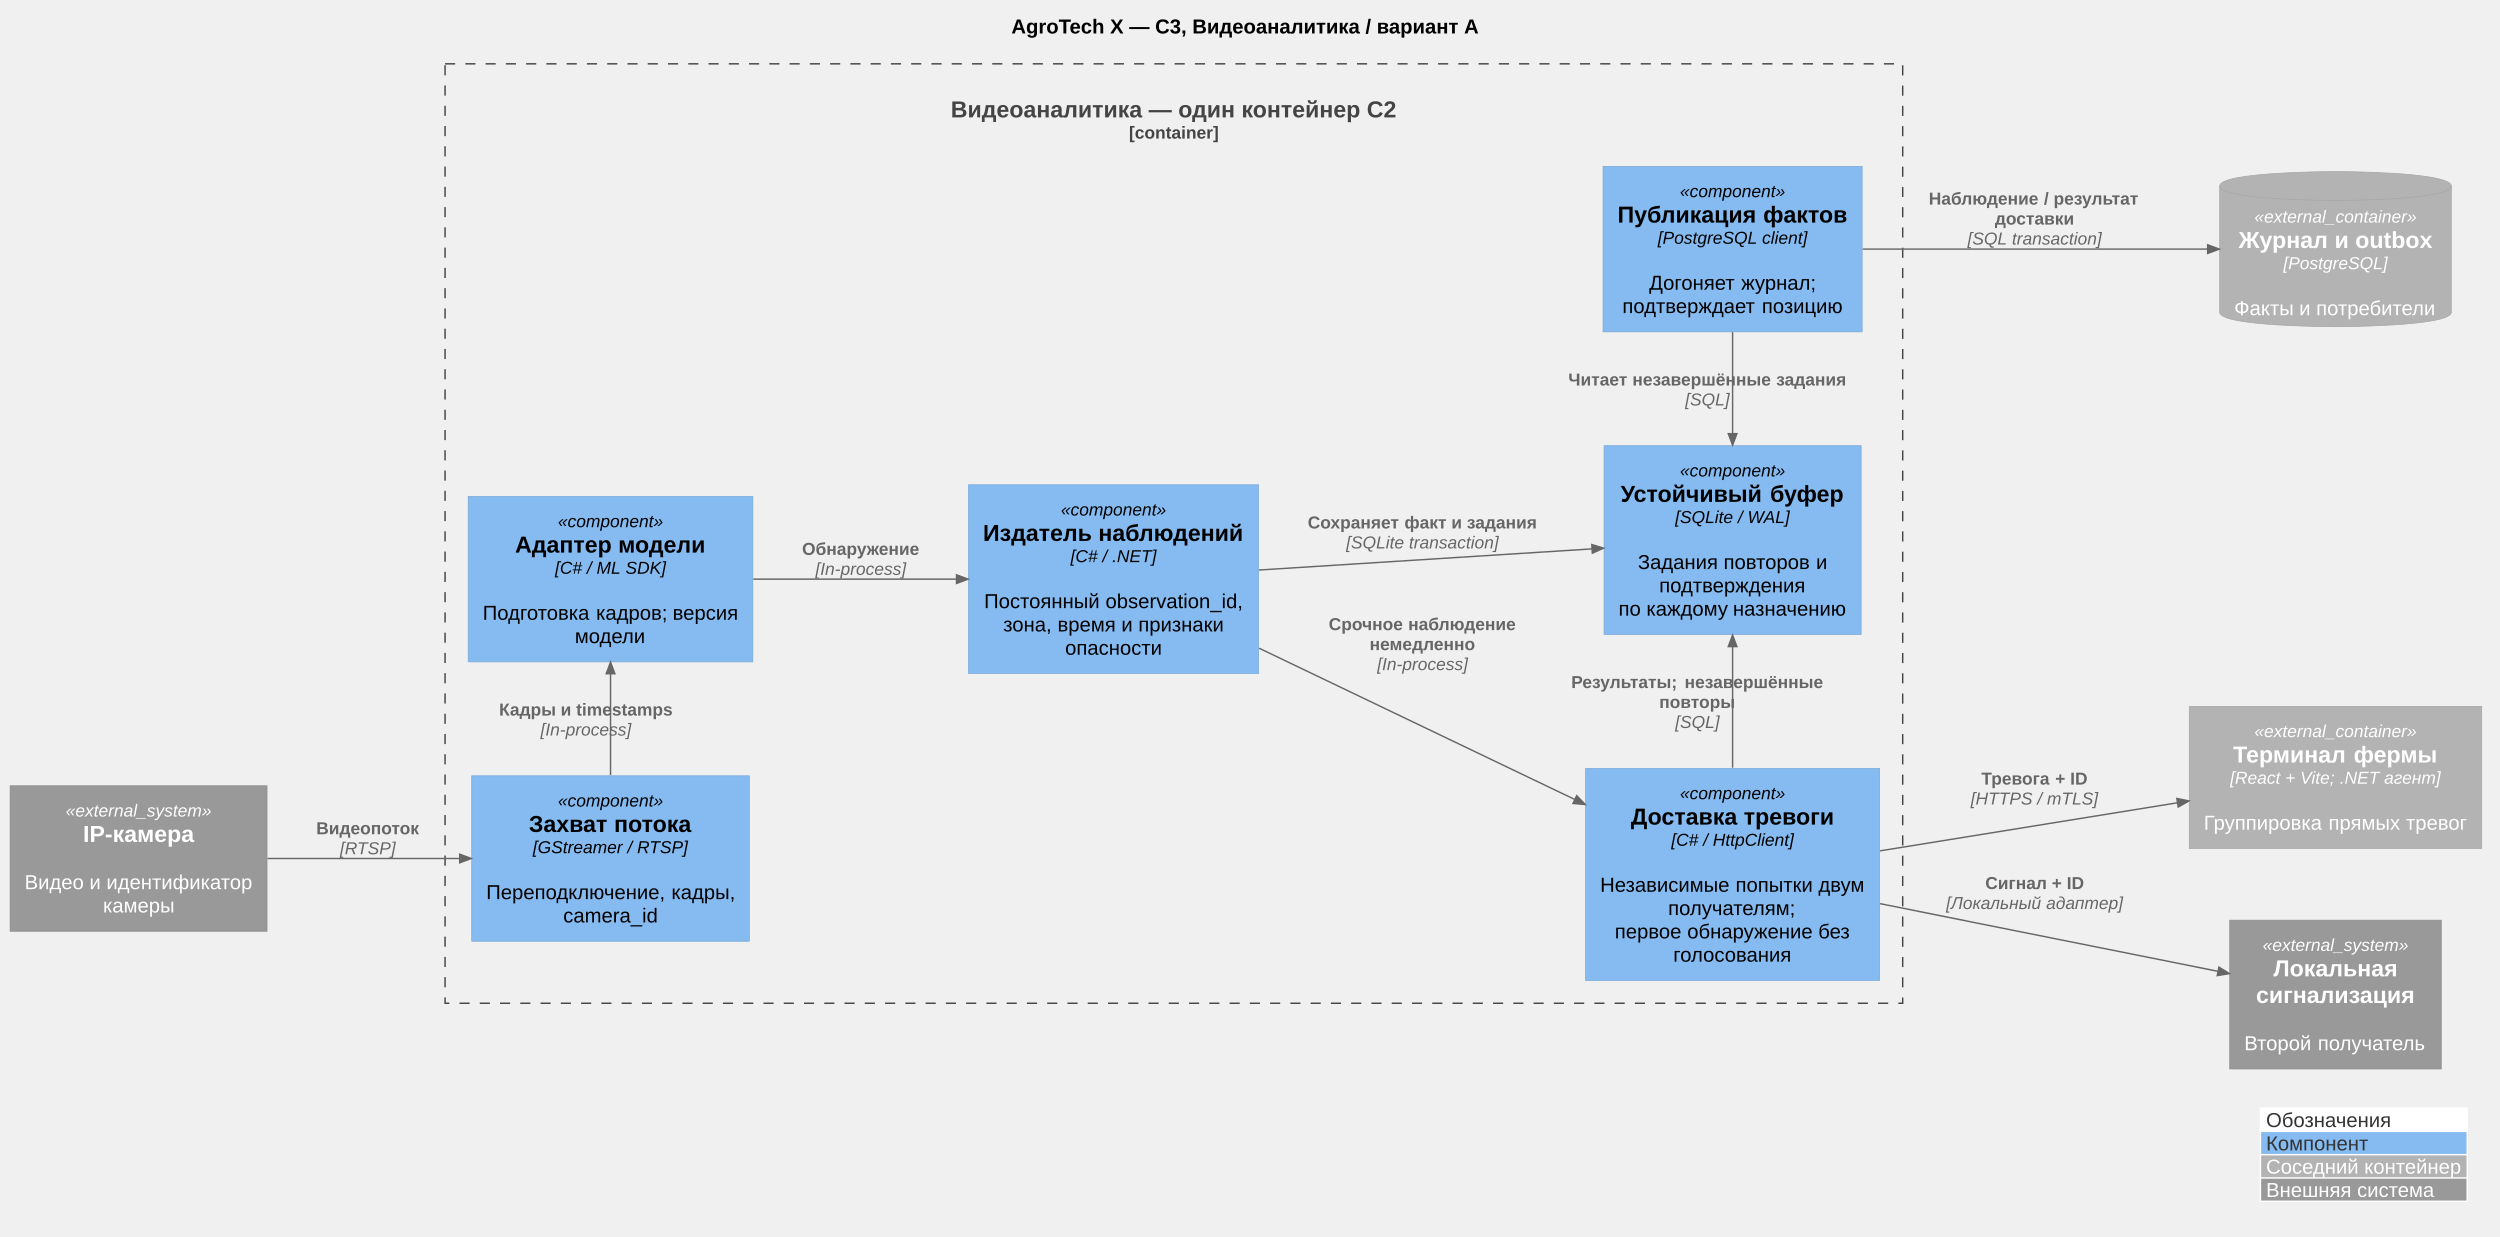
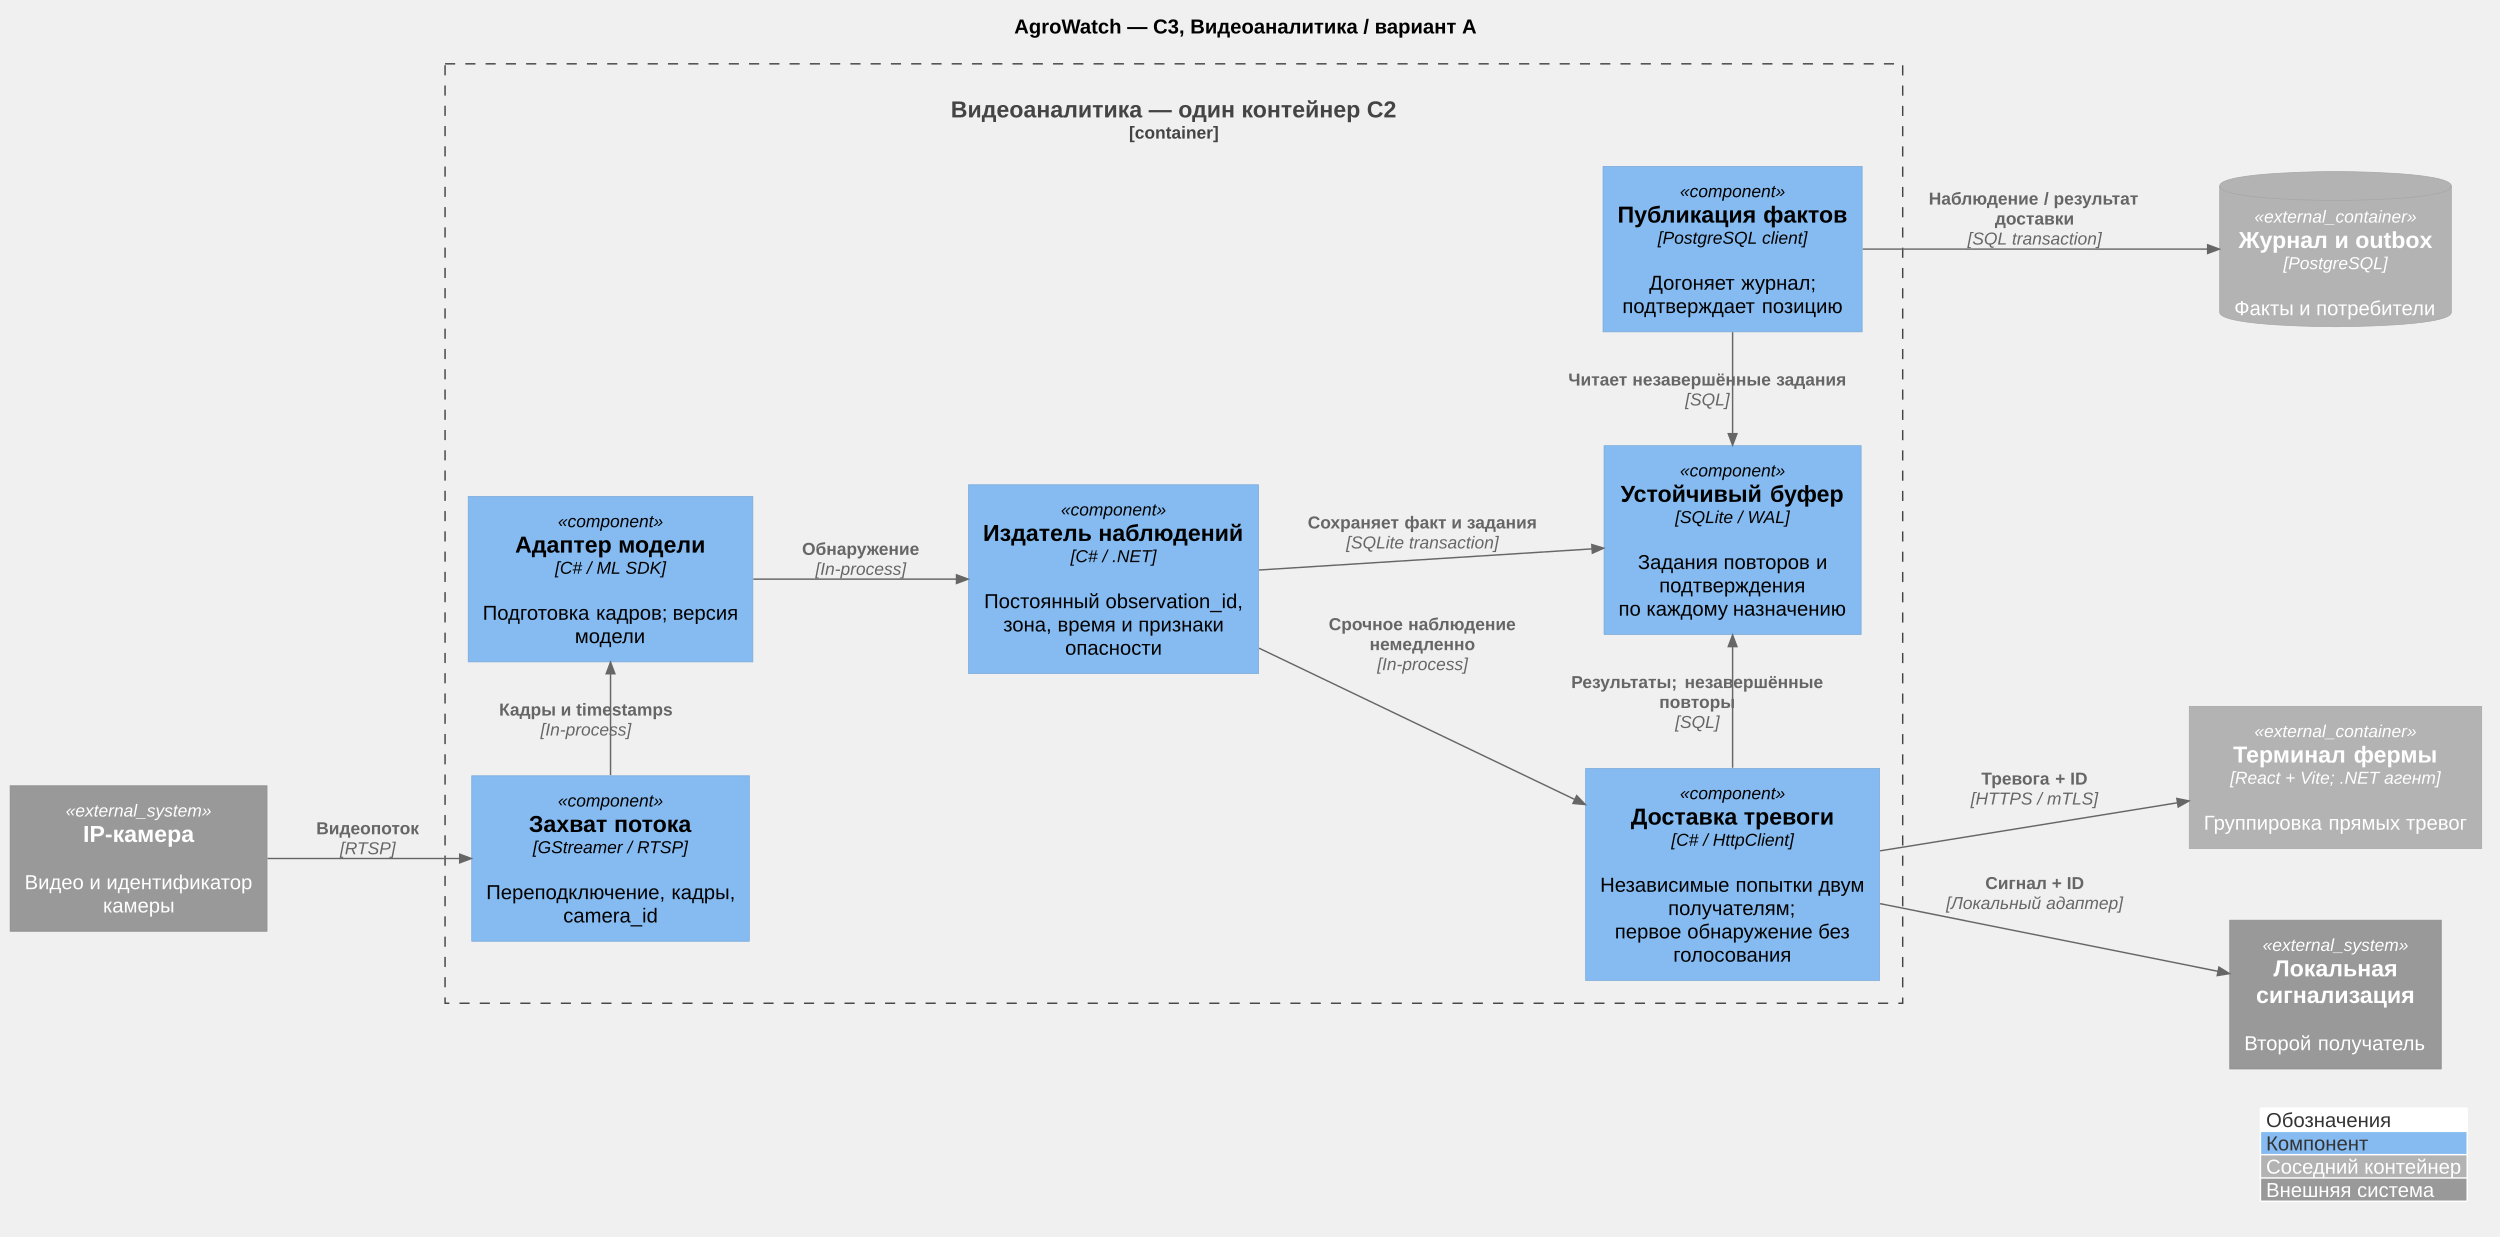
<svg xmlns="http://www.w3.org/2000/svg" version="1.1" data-diagram-type="DESCRIPTION" style="width:1979px;height:979px;background:#FFFFFF;" width="1980px" height="979.687px" viewBox="0 0 1979 979" zoomAndPan="magnify" preserveAspectRatio="none" contentStyleType="text/css">
  <defs />
  <g font-family="sans-serif" lengthAdjust="spacing">
    <g class="title" data-source-line="9">
-       <text x="800.603" y="26.505" fill="#000" font-size="16.042" textLength="371.324" font-weight="700" font-family="Arial">AgroTech X — C3, Видеоаналитика / вариант А</text>
+       <text x="802.839" y="26.505" fill="#000" font-size="16.042" textLength="366.851" font-weight="700" font-family="Arial">AgroWatch — C3, Видеоаналитика / вариант А</text>
    </g>
    <g class="cluster" data-qualified-name="video" id="ent0005" data-source-line="1690">
      <rect x="352.309" y="50.53" width="1153.866" height="743.646" fill="none" style="stroke:#444;stroke-width:1.146;stroke-dasharray:8.021,8.021;" />
      <text x="752.627" y="92.934" fill="#444" font-size="18.333" textLength="353.23" font-weight="700" font-family="Arial">Видеоаналитика — один контейнер C2</text>
      <text x="893.719" y="109.717" fill="#444" font-size="13.75" textLength="71.046" font-weight="700" font-family="Arial">[container]</text>
    </g>
    <g class="entity" data-qualified-name="video.capture" id="ent0006" data-source-line="83">
      <rect x="373.427" y="614.119" width="219.733" height="130.96" fill="#85BBF0" style="stroke:#78A8D8;stroke-width:0.573;" />
      <text x="441.63" y="638.475" fill="#000" font-size="13.75" textLength="83.326" font-style="italic" font-family="Arial">«component»</text>
      <text x="418.675" y="658.585" fill="#000" font-size="18.333" textLength="62.323" font-weight="700" font-family="Arial">Захват</text>
      <text x="480.997" y="658.585" fill="#000" font-size="18.333" font-weight="700" font-family="Arial"> </text>
      <text x="486.091" y="658.585" fill="#000" font-size="18.333" textLength="61.821" font-weight="700" font-family="Arial">потока</text>
      <text x="421.788" y="675.368" fill="#000" font-size="13.75" textLength="71.06" font-style="italic" font-family="Arial">[GStreamer</text>
      <text x="492.847" y="675.368" fill="#000" font-size="13.75" font-style="italic" font-family="Arial"> </text>
      <text x="496.667" y="675.368" fill="#000" font-size="13.75" font-style="italic" font-family="Arial">/</text>
      <text x="500.488" y="675.368" fill="#000" font-size="13.75" font-style="italic" font-family="Arial"> </text>
      <text x="504.308" y="675.368" fill="#000" font-size="13.75" textLength="40.491" font-style="italic" font-family="Arial">RTSP]</text>
      <text x="481.065" y="693.328" fill="#000" font-size="16.042" font-family="Arial"> </text>
      <text x="384.885" y="711.775" fill="#000" font-size="16.042" textLength="142.15" font-family="Arial">Переподключение,</text>
      <text x="527.036" y="711.775" fill="#000" font-size="16.042" font-family="Arial"> </text>
      <text x="531.493" y="711.775" fill="#000" font-size="16.042" textLength="50.209" font-family="Arial">кадры,</text>
      <text x="445.845" y="730.221" fill="#000" font-size="16.042" textLength="74.898" font-family="Arial">camera_id</text>
    </g>
    <g class="entity" data-qualified-name="video.infer" id="ent0007" data-source-line="83">
      <rect x="370.643" y="392.973" width="225.302" height="130.96" fill="#85BBF0" style="stroke:#78A8D8;stroke-width:0.573;" />
      <text x="441.631" y="417.329" fill="#000" font-size="13.75" textLength="83.326" font-style="italic" font-family="Arial">«component»</text>
      <text x="407.731" y="437.439" fill="#000" font-size="18.333" textLength="76.52" font-weight="700" font-family="Arial">Адаптер</text>
      <text x="484.251" y="437.439" fill="#000" font-size="18.333" font-weight="700" font-family="Arial"> </text>
      <text x="489.345" y="437.439" fill="#000" font-size="18.333" textLength="69.511" font-weight="700" font-family="Arial">модели</text>
      <text x="439.358" y="454.222" fill="#000" font-size="13.75" textLength="21.397" font-style="italic" font-family="Arial">[C#</text>
      <text x="460.755" y="454.222" fill="#000" font-size="13.75" font-style="italic" font-family="Arial"> </text>
      <text x="464.575" y="454.222" fill="#000" font-size="13.75" font-style="italic" font-family="Arial">/</text>
      <text x="468.395" y="454.222" fill="#000" font-size="13.75" font-style="italic" font-family="Arial"> </text>
      <text x="472.216" y="454.222" fill="#000" font-size="13.75" textLength="19.101" font-style="italic" font-family="Arial">ML</text>
      <text x="491.317" y="454.222" fill="#000" font-size="13.75" font-style="italic" font-family="Arial"> </text>
      <text x="495.137" y="454.222" fill="#000" font-size="13.75" textLength="32.092" font-style="italic" font-family="Arial">SDK]</text>
      <text x="481.065" y="472.183" fill="#000" font-size="16.042" font-family="Arial"> </text>
      <text x="382.101" y="490.629" fill="#000" font-size="16.042" textLength="85.315" font-family="Arial">Подготовка</text>
      <text x="467.416" y="490.629" fill="#000" font-size="16.042" font-family="Arial"> </text>
      <text x="471.873" y="490.629" fill="#000" font-size="16.042" textLength="56.122" font-family="Arial">кадров;</text>
      <text x="527.996" y="490.629" fill="#000" font-size="16.042" font-family="Arial"> </text>
      <text x="532.453" y="490.629" fill="#000" font-size="16.042" textLength="52.034" font-family="Arial">версия</text>
      <text x="455.017" y="509.075" fill="#000" font-size="16.042" textLength="56.553" font-family="Arial">модели</text>
    </g>
    <g class="entity" data-qualified-name="video.build" id="ent0008" data-source-line="83">
      <rect x="766.677" y="383.749" width="229.569" height="149.406" fill="#85BBF0" style="stroke:#78A8D8;stroke-width:0.573;" />
      <text x="839.799" y="408.105" fill="#000" font-size="13.75" textLength="83.326" font-style="italic" font-family="Arial">«component»</text>
      <text x="778.135" y="428.215" fill="#000" font-size="18.333" textLength="86.215" font-weight="700" font-family="Arial">Издатель</text>
      <text x="864.35" y="428.215" fill="#000" font-size="18.333" font-weight="700" font-family="Arial"> </text>
      <text x="869.444" y="428.215" fill="#000" font-size="18.333" textLength="115.344" font-weight="700" font-family="Arial">наблюдений</text>
      <text x="847.463" y="444.998" fill="#000" font-size="13.75" textLength="21.397" font-style="italic" font-family="Arial">[C#</text>
      <text x="868.86" y="444.998" fill="#000" font-size="13.75" font-style="italic" font-family="Arial"> </text>
      <text x="872.68" y="444.998" fill="#000" font-size="13.75" font-style="italic" font-family="Arial">/</text>
      <text x="876.5" y="444.998" fill="#000" font-size="13.75" font-style="italic" font-family="Arial"> </text>
      <text x="880.32" y="444.998" fill="#000" font-size="13.75" textLength="35.14" font-style="italic" font-family="Arial">.NET]</text>
      <text x="879.233" y="462.959" fill="#000" font-size="16.042" font-family="Arial"> </text>
      <text x="779.016" y="481.405" fill="#000" font-size="16.042" textLength="91.636" font-family="Arial">Постоянный</text>
      <text x="870.653" y="481.405" fill="#000" font-size="16.042" font-family="Arial"> </text>
      <text x="875.109" y="481.405" fill="#000" font-size="16.042" textLength="108.798" font-family="Arial">observation_id,</text>
      <text x="794.157" y="499.851" fill="#000" font-size="16.042" textLength="38.514" font-family="Arial">зона,</text>
      <text x="832.671" y="499.851" fill="#000" font-size="16.042" font-family="Arial"> </text>
      <text x="837.128" y="499.851" fill="#000" font-size="16.042" textLength="46.081" font-family="Arial">время</text>
      <text x="883.209" y="499.851" fill="#000" font-size="16.042" font-family="Arial"> </text>
      <text x="887.665" y="499.851" fill="#000" font-size="16.042" font-family="Arial">и</text>
      <text x="896.626" y="499.851" fill="#000" font-size="16.042" font-family="Arial"> </text>
      <text x="901.083" y="499.851" fill="#000" font-size="16.042" textLength="67.684" font-family="Arial">признаки</text>
      <text x="843.132" y="518.298" fill="#000" font-size="16.042" textLength="76.66" font-family="Arial">опасности</text>
    </g>
    <g class="entity" data-qualified-name="video.delivery" id="ent0009" data-source-line="83">
      <rect x="1255.203" y="608.276" width="232.641" height="167.852" fill="#85BBF0" style="stroke:#78A8D8;stroke-width:0.573;" />
      <text x="1329.861" y="632.631" fill="#000" font-size="13.75" textLength="83.326" font-style="italic" font-family="Arial">«component»</text>
      <text x="1290.966" y="652.741" fill="#000" font-size="18.333" textLength="84.272" font-weight="700" font-family="Arial">Доставка</text>
      <text x="1375.239" y="652.741" fill="#000" font-size="18.333" font-weight="700" font-family="Arial"> </text>
      <text x="1380.332" y="652.741" fill="#000" font-size="18.333" textLength="71.749" font-weight="700" font-family="Arial">тревоги</text>
      <text x="1322.999" y="669.524" fill="#000" font-size="13.75" textLength="21.397" font-style="italic" font-family="Arial">[C#</text>
      <text x="1344.396" y="669.524" fill="#000" font-size="13.75" font-style="italic" font-family="Arial"> </text>
      <text x="1348.216" y="669.524" fill="#000" font-size="13.75" font-style="italic" font-family="Arial">/</text>
      <text x="1352.037" y="669.524" fill="#000" font-size="13.75" font-style="italic" font-family="Arial"> </text>
      <text x="1355.857" y="669.524" fill="#000" font-size="13.75" textLength="64.191" font-style="italic" font-family="Arial">HttpClient]</text>
      <text x="1369.295" y="687.485" fill="#000" font-size="16.042" font-family="Arial"> </text>
      <text x="1266.661" y="705.931" fill="#000" font-size="16.042" textLength="102.728" font-family="Arial">Независимые</text>
      <text x="1369.389" y="705.931" fill="#000" font-size="16.042" font-family="Arial"> </text>
      <text x="1373.846" y="705.931" fill="#000" font-size="16.042" textLength="61.151" font-family="Arial">попытки</text>
      <text x="1434.997" y="705.931" fill="#000" font-size="16.042" font-family="Arial"> </text>
      <text x="1439.454" y="705.931" fill="#000" font-size="16.042" textLength="36.932" font-family="Arial">двум</text>
      <text x="1320.489" y="724.377" fill="#000" font-size="16.042" textLength="102.07" font-family="Arial">получателям;</text>
      <text x="1278.274" y="742.824" fill="#000" font-size="16.042" textLength="52.895" font-family="Arial">первое</text>
      <text x="1331.169" y="742.824" fill="#000" font-size="16.042" font-family="Arial"> </text>
      <text x="1335.626" y="742.824" fill="#000" font-size="16.042" textLength="99.226" font-family="Arial">обнаружение</text>
      <text x="1434.852" y="742.824" fill="#000" font-size="16.042" font-family="Arial"> </text>
      <text x="1439.309" y="742.824" fill="#000" font-size="16.042" textLength="25.465" font-family="Arial">без</text>
      <text x="1324.55" y="761.27" fill="#000" font-size="16.042" textLength="93.947" font-family="Arial">голосования</text>
    </g>
    <g class="entity" data-qualified-name="video.spool" id="ent0010" data-source-line="83">
      <rect x="1269.778" y="352.812" width="203.487" height="149.406" fill="#85BBF0" style="stroke:#78A8D8;stroke-width:0.573;" />
      <text x="1329.859" y="377.168" fill="#000" font-size="13.75" textLength="83.326" font-style="italic" font-family="Arial">«component»</text>
      <text x="1282.917" y="397.278" fill="#000" font-size="18.333" textLength="113.16" font-weight="700" font-family="Arial">Устойчивый</text>
      <text x="1396.077" y="397.278" fill="#000" font-size="18.333" font-weight="700" font-family="Arial"> </text>
      <text x="1401.17" y="397.278" fill="#000" font-size="18.333" textLength="58.957" font-weight="700" font-family="Arial">буфер</text>
      <text x="1326.055" y="414.06" fill="#000" font-size="13.75" textLength="45.856" font-style="italic" font-family="Arial">[SQLite</text>
      <text x="1371.911" y="414.06" fill="#000" font-size="13.75" font-style="italic" font-family="Arial"> </text>
      <text x="1375.731" y="414.06" fill="#000" font-size="13.75" font-style="italic" font-family="Arial">/</text>
      <text x="1379.552" y="414.06" fill="#000" font-size="13.75" font-style="italic" font-family="Arial"> </text>
      <text x="1383.372" y="414.06" fill="#000" font-size="13.75" textLength="33.616" font-style="italic" font-family="Arial">WAL]</text>
      <text x="1369.293" y="432.021" fill="#000" font-size="16.042" font-family="Arial"> </text>
      <text x="1296.503" y="450.467" fill="#000" font-size="16.042" textLength="63.399" font-family="Arial">Задания</text>
      <text x="1359.902" y="450.467" fill="#000" font-size="16.042" font-family="Arial"> </text>
      <text x="1364.359" y="450.467" fill="#000" font-size="16.042" textLength="68.765" font-family="Arial">повторов</text>
      <text x="1433.123" y="450.467" fill="#000" font-size="16.042" font-family="Arial"> </text>
      <text x="1437.58" y="450.467" fill="#000" font-size="16.042" font-family="Arial">и</text>
      <text x="1313.422" y="468.914" fill="#000" font-size="16.042" textLength="116.2" font-family="Arial">подтверждения</text>
      <text x="1281.236" y="487.36" fill="#000" font-size="16.042" textLength="17.608" font-family="Arial">по</text>
      <text x="1298.845" y="487.36" fill="#000" font-size="16.042" font-family="Arial"> </text>
      <text x="1303.302" y="487.36" fill="#000" font-size="16.042" textLength="64.002" font-family="Arial">каждому</text>
      <text x="1367.304" y="487.36" fill="#000" font-size="16.042" font-family="Arial"> </text>
      <text x="1371.761" y="487.36" fill="#000" font-size="16.042" textLength="90.046" font-family="Arial">назначению</text>
    </g>
    <g class="entity" data-qualified-name="video.publisher" id="ent0011" data-source-line="83">
      <rect x="1268.976" y="131.723" width="205.095" height="130.96" fill="#85BBF0" style="stroke:#78A8D8;stroke-width:0.573;" />
      <text x="1329.861" y="156.079" fill="#000" font-size="13.75" textLength="83.326" font-style="italic" font-family="Arial">«component»</text>
      <text x="1280.434" y="176.189" fill="#000" font-size="18.333" textLength="110.224" font-weight="700" font-family="Arial">Публикация</text>
      <text x="1390.658" y="176.189" fill="#000" font-size="18.333" font-weight="700" font-family="Arial"> </text>
      <text x="1395.752" y="176.189" fill="#000" font-size="18.333" textLength="66.861" font-weight="700" font-family="Arial">фактов</text>
      <text x="1312.294" y="192.972" fill="#000" font-size="13.75" textLength="78.72" font-style="italic" font-family="Arial">[PostgreSQL</text>
      <text x="1391.014" y="192.972" fill="#000" font-size="13.75" font-style="italic" font-family="Arial"> </text>
      <text x="1394.834" y="192.972" fill="#000" font-size="13.75" textLength="35.919" font-style="italic" font-family="Arial">client]</text>
      <text x="1369.295" y="210.933" fill="#000" font-size="16.042" font-family="Arial"> </text>
      <text x="1305.473" y="229.379" fill="#000" font-size="16.042" textLength="68.373" font-family="Arial">Догоняет</text>
      <text x="1373.846" y="229.379" fill="#000" font-size="16.042" font-family="Arial"> </text>
      <text x="1378.303" y="229.379" fill="#000" font-size="16.042" textLength="59.271" font-family="Arial">журнал;</text>
      <text x="1284.262" y="247.825" fill="#000" font-size="16.042" textLength="105.963" font-family="Arial">подтверждает</text>
      <text x="1390.225" y="247.825" fill="#000" font-size="16.042" font-family="Arial"> </text>
      <text x="1394.681" y="247.825" fill="#000" font-size="16.042" textLength="64.104" font-family="Arial">позицию</text>
    </g>
    <g class="entity" data-qualified-name="camera" id="ent0001" data-source-line="419">
      <rect x="8.021" y="622.026" width="203.354" height="115.148" fill="#999" style="stroke:#8A8A8A;stroke-width:0.573;" />
      <text x="51.996" y="646.381" fill="#FFF" font-size="13.75" textLength="115.405" font-style="italic" font-family="Arial">«external_system»</text>
      <text x="65.722" y="666.491" fill="#FFF" font-size="18.333" textLength="87.952" font-weight="700" font-family="Arial">IP-камера</text>
      <text x="107.469" y="685.423" fill="#FFF" font-size="16.042" font-family="Arial"> </text>
      <text x="19.479" y="703.87" fill="#FFF" font-size="16.042" textLength="46.864" font-family="Arial">Видео</text>
      <text x="66.343" y="703.87" fill="#FFF" font-size="16.042" font-family="Arial"> </text>
      <text x="70.8" y="703.87" fill="#FFF" font-size="16.042" font-family="Arial">и</text>
      <text x="79.761" y="703.87" fill="#FFF" font-size="16.042" font-family="Arial"> </text>
      <text x="84.218" y="703.87" fill="#FFF" font-size="16.042" textLength="115.699" font-family="Arial">идентификатор</text>
      <text x="81.527" y="722.316" fill="#FFF" font-size="16.042" textLength="56.342" font-family="Arial">камеры</text>
    </g>
    <g class="entity" data-qualified-name="ui" id="ent0002" data-source-line="88">
      <rect x="1733.05" y="559.177" width="231.458" height="112.513" fill="#B3B3B3" style="stroke:#A6A6A6;stroke-width:0.573;" />
      <text x="1784.568" y="583.532" fill="#FFF" font-size="13.75" textLength="128.423" font-style="italic" font-family="Arial">«external_container»</text>
      <text x="1767.734" y="603.643" fill="#FFF" font-size="18.333" textLength="90.342" font-weight="700" font-family="Arial">Терминал</text>
      <text x="1858.076" y="603.643" fill="#FFF" font-size="18.333" font-weight="700" font-family="Arial"> </text>
      <text x="1863.169" y="603.643" fill="#FFF" font-size="18.333" textLength="66.655" font-weight="700" font-family="Arial">фермы</text>
      <text x="1765.38" y="620.425" fill="#FFF" font-size="13.75" textLength="39.739" font-style="italic" font-family="Arial">[React</text>
      <text x="1805.119" y="620.425" fill="#FFF" font-size="13.75" font-style="italic" font-family="Arial"> </text>
      <text x="1808.939" y="620.425" fill="#FFF" font-size="13.75" font-style="italic" font-family="Arial">+</text>
      <text x="1816.969" y="620.425" fill="#FFF" font-size="13.75" font-style="italic" font-family="Arial"> </text>
      <text x="1820.789" y="620.425" fill="#FFF" font-size="13.75" textLength="27.513" font-style="italic" font-family="Arial">Vite;</text>
      <text x="1848.302" y="620.425" fill="#FFF" font-size="13.75" font-style="italic" font-family="Arial"> </text>
      <text x="1852.123" y="620.425" fill="#FFF" font-size="13.75" textLength="31.32" font-style="italic" font-family="Arial">.NET</text>
      <text x="1883.443" y="620.425" fill="#FFF" font-size="13.75" font-style="italic" font-family="Arial"> </text>
      <text x="1887.263" y="620.425" fill="#FFF" font-size="13.75" textLength="44.916" font-style="italic" font-family="Arial">агент]</text>
      <text x="1846.551" y="638.386" fill="#FFF" font-size="16.042" font-family="Arial"> </text>
      <text x="1744.508" y="656.832" fill="#FFF" font-size="16.042" textLength="94.268" font-family="Arial">Группировка</text>
      <text x="1838.777" y="656.832" fill="#FFF" font-size="16.042" font-family="Arial"> </text>
      <text x="1843.234" y="656.832" fill="#FFF" font-size="16.042" textLength="56.874" font-family="Arial">прямых</text>
      <text x="1900.108" y="656.832" fill="#FFF" font-size="16.042" font-family="Arial"> </text>
      <text x="1904.565" y="656.832" fill="#FFF" font-size="16.042" textLength="48.485" font-family="Arial">тревог</text>
    </g>
    <g class="entity" data-qualified-name="sound" id="ent0003" data-source-line="419">
      <rect x="1765.087" y="728.416" width="167.401" height="117.784" fill="#999" style="stroke:#8A8A8A;stroke-width:0.573;" />
      <text x="1791.086" y="752.772" fill="#FFF" font-size="13.75" textLength="115.405" font-style="italic" font-family="Arial">«external_system»</text>
      <text x="1799.629" y="772.882" fill="#FFF" font-size="18.333" textLength="98.318" font-weight="700" font-family="Arial">Локальная</text>
      <text x="1785.87" y="793.964" fill="#FFF" font-size="18.333" textLength="125.836" font-weight="700" font-family="Arial">сигнализация</text>
      <text x="1846.56" y="812.896" fill="#FFF" font-size="16.042" font-family="Arial"> </text>
      <text x="1776.546" y="831.342" fill="#FFF" font-size="16.042" textLength="53.772" font-family="Arial">Второй</text>
      <text x="1830.318" y="831.342" fill="#FFF" font-size="16.042" font-family="Arial"> </text>
      <text x="1834.775" y="831.342" fill="#FFF" font-size="16.042" textLength="86.255" font-family="Arial">получатель</text>
    </g>
    <g class="entity" data-qualified-name="journal" id="ent0004" data-source-line="92">
      <path d="M1757.113,147.249 C1757.113,135.791 1848.783,135.791 1848.783,135.791 C1848.783,135.791 1940.454,135.791 1940.454,147.249 L1940.454,247.159 C1940.454,258.617 1848.783,258.617 1848.783,258.617 C1848.783,258.617 1757.113,258.617 1757.113,247.159 L1757.113,147.249" style="stroke:#A6A6A6;stroke-width:0.573;" fill="#B3B3B3" />
      <path d="M1757.113,147.249 C1757.113,158.708 1848.783,158.708 1848.783,158.708 C1848.783,158.708 1940.454,158.708 1940.454,147.249" style="stroke:#A6A6A6;stroke-width:0.573;" fill="none" />
      <text x="1784.572" y="176.188" fill="#FFF" font-size="13.75" textLength="128.423" font-style="italic" font-family="Arial">«external_container»</text>
      <text x="1772.066" y="196.299" fill="#FFF" font-size="18.333" textLength="70.881" font-weight="700" font-family="Arial">Журнал</text>
      <text x="1842.946" y="196.299" fill="#FFF" font-size="18.333" font-weight="700" font-family="Arial"> </text>
      <text x="1848.04" y="196.299" fill="#FFF" font-size="18.333" font-weight="700" font-family="Arial">и</text>
      <text x="1859.31" y="196.299" fill="#FFF" font-size="18.333" font-weight="700" font-family="Arial"> </text>
      <text x="1864.404" y="196.299" fill="#FFF" font-size="18.333" textLength="61.096" font-weight="700" font-family="Arial">outbox</text>
      <text x="1807.513" y="213.081" fill="#FFF" font-size="13.75" textLength="82.54" font-style="italic" font-family="Arial">[PostgreSQL]</text>
      <text x="1846.555" y="231.042" fill="#FFF" font-size="16.042" font-family="Arial"> </text>
      <text x="1768.571" y="249.488" fill="#FFF" font-size="16.042" textLength="47.013" font-family="Arial">Факты</text>
      <text x="1815.584" y="249.488" fill="#FFF" font-size="16.042" font-family="Arial"> </text>
      <text x="1820.04" y="249.488" fill="#FFF" font-size="16.042" font-family="Arial">и</text>
      <text x="1829.001" y="249.488" fill="#FFF" font-size="16.042" font-family="Arial"> </text>
      <text x="1833.458" y="249.488" fill="#FFF" font-size="16.042" textLength="95.537" font-family="Arial">потребители</text>
    </g>
    <g class="link" data-entity-1="ent0001" data-entity-2="ent0006" id="lnk12" data-source-line="1869" data-link-type="dependency">
      <path d="M211.819,679.592 C261.743,679.592 312.904,679.592 363.894,679.592" style="stroke:#666;stroke-width:1.146;" fill="none" id="camera-to-capture" />
      <polygon points="373.06,679.592,363.894,676.155,363.894,683.03,373.06,679.592" fill="#666" style="stroke:#666;stroke-width:1.146;stroke-linejoin:miter;stroke-miterlimit:10;" />
      <text x="250.33" y="660.406" fill="#666" font-size="13.75" textLength="81.876" font-weight="700" font-family="Arial">Видеопоток</text>
      <text x="269.112" y="676.217" fill="#666" font-size="13.75" textLength="44.312" font-style="italic" font-family="Arial">[RTSP]</text>
    </g>
    <g class="link" data-entity-1="ent0006" data-entity-2="ent0007" id="lnk13" data-source-line="1827" data-link-type="dependency">
      <path d="M483.301,613.546 C483.301,585.29 483.301,561.548 483.301,533.327" style="stroke:#666;stroke-width:1.146;" fill="none" id="capture-to-infer" />
      <polygon points="483.301,524.16,479.864,533.327,486.739,533.327,483.301,524.16" fill="#666" style="stroke:#666;stroke-width:1.146;stroke-linejoin:miter;stroke-miterlimit:10;" />
      <text x="395.072" y="566.448" fill="#666" font-size="13.75" textLength="44.909" font-weight="700" font-family="Arial">Кадры</text>
      <text x="439.981" y="566.448" fill="#666" font-size="13.75" font-weight="700" font-family="Arial"> </text>
      <text x="443.801" y="566.448" fill="#666" font-size="13.75" font-weight="700" font-family="Arial">и</text>
      <text x="452.254" y="566.448" fill="#666" font-size="13.75" font-weight="700" font-family="Arial"> </text>
      <text x="456.074" y="566.448" fill="#666" font-size="13.75" textLength="76.417" font-weight="700" font-family="Arial">timestamps</text>
      <text x="427.866" y="582.259" fill="#666" font-size="13.75" textLength="71.832" font-style="italic" font-family="Arial">[In-process]</text>
    </g>
    <g class="link" data-entity-1="ent0007" data-entity-2="ent0008" id="lnk14" data-source-line="1869" data-link-type="dependency">
      <path d="M596.292,458.446 C649.458,458.446 703.736,458.446 757.167,458.446" style="stroke:#666;stroke-width:1.146;" fill="none" id="infer-to-build" />
      <polygon points="766.333,458.446,757.167,455.009,757.167,461.884,766.333,458.446" fill="#666" style="stroke:#666;stroke-width:1.146;stroke-linejoin:miter;stroke-miterlimit:10;" />
      <text x="634.906" y="439.26" fill="#666" font-size="13.75" textLength="92.987" font-weight="700" font-family="Arial">Обнаружение</text>
      <text x="645.484" y="455.072" fill="#666" font-size="13.75" textLength="71.832" font-style="italic" font-family="Arial">[In-process]</text>
    </g>
    <g class="link" data-entity-1="ent0008" data-entity-2="ent0009" id="lnk15" data-source-line="1869" data-link-type="dependency">
      <path d="M996.657,513.103 C1074.368,550.342 1168.631,595.514 1246.639,632.902" style="stroke:#666;stroke-width:1.146;" fill="none" id="build-to-delivery" />
      <polygon points="1254.905,636.864,1248.125,629.802,1245.153,636.002,1254.905,636.864" fill="#666" style="stroke:#666;stroke-width:1.146;stroke-linejoin:miter;stroke-miterlimit:10;" />
      <text x="1051.818" y="498.832" fill="#666" font-size="13.75" textLength="59.062" font-weight="700" font-family="Arial">Срочное</text>
      <text x="1110.88" y="498.832" fill="#666" font-size="13.75" font-weight="700" font-family="Arial"> </text>
      <text x="1114.7" y="498.832" fill="#666" font-size="13.75" textLength="85.703" font-weight="700" font-family="Arial">наблюдение</text>
      <text x="1084.165" y="514.643" fill="#666" font-size="13.75" textLength="83.89" font-weight="700" font-family="Arial">немедленно</text>
      <text x="1090.194" y="530.455" fill="#666" font-size="13.75" textLength="71.832" font-style="italic" font-family="Arial">[In-process]</text>
    </g>
    <g class="link" data-entity-1="ent0008" data-entity-2="ent0010" id="lnk16" data-source-line="1827" data-link-type="dependency">
      <path d="M996.657,451.216 C1079.295,445.98 1180.845,439.536 1260.286,434.495" style="stroke:#666;stroke-width:1.146;" fill="none" id="build-to-spool" />
      <polygon points="1269.434,433.914,1260.068,431.064,1260.504,437.925,1269.434,433.914" fill="#666" style="stroke:#666;stroke-width:1.146;stroke-linejoin:miter;stroke-miterlimit:10;" />
      <text x="1035.203" y="418.337" fill="#666" font-size="13.75" textLength="72.731" font-weight="700" font-family="Arial">Сохраняет</text>
      <text x="1107.934" y="418.337" fill="#666" font-size="13.75" font-weight="700" font-family="Arial"> </text>
      <text x="1111.755" y="418.337" fill="#666" font-size="13.75" textLength="33.294" font-weight="700" font-family="Arial">факт</text>
      <text x="1145.049" y="418.337" fill="#666" font-size="13.75" font-weight="700" font-family="Arial"> </text>
      <text x="1148.869" y="418.337" fill="#666" font-size="13.75" font-weight="700" font-family="Arial">и</text>
      <text x="1157.322" y="418.337" fill="#666" font-size="13.75" font-weight="700" font-family="Arial"> </text>
      <text x="1161.142" y="418.337" fill="#666" font-size="13.75" textLength="55.638" font-weight="700" font-family="Arial">задания</text>
      <text x="1065.614" y="434.149" fill="#666" font-size="13.75" textLength="45.856" font-style="italic" font-family="Arial">[SQLite</text>
      <text x="1111.469" y="434.149" fill="#666" font-size="13.75" font-style="italic" font-family="Arial"> </text>
      <text x="1115.289" y="434.149" fill="#666" font-size="13.75" textLength="71.08" font-style="italic" font-family="Arial">transaction]</text>
    </g>
    <g class="link" data-entity-1="ent0009" data-entity-2="ent0002" id="lnk17" data-source-line="1869" data-link-type="dependency">
      <path d="M1488.254,673.519 C1562.527,661.511 1649.59,647.435 1723.726,635.461" style="stroke:#666;stroke-width:1.146;" fill="none" id="delivery-to-ui" />
      <polygon points="1732.775,633.999,1723.178,632.068,1724.274,638.855,1732.775,633.999" fill="#666" style="stroke:#666;stroke-width:1.146;stroke-linejoin:miter;stroke-miterlimit:10;" />
      <text x="1568.405" y="621.081" fill="#666" font-size="13.75" textLength="54.671" font-weight="700" font-family="Arial">Тревога</text>
      <text x="1623.076" y="621.081" fill="#666" font-size="13.75" font-weight="700" font-family="Arial"> </text>
      <text x="1626.896" y="621.081" fill="#666" font-size="13.75" font-weight="700" font-family="Arial">+</text>
      <text x="1634.926" y="621.081" fill="#666" font-size="13.75" font-weight="700" font-family="Arial"> </text>
      <text x="1638.746" y="621.081" fill="#666" font-size="13.75" textLength="13.75" font-weight="700" font-family="Arial">ID</text>
      <text x="1560.029" y="636.892" fill="#666" font-size="13.75" textLength="48.89" font-style="italic" font-family="Arial">[HTTPS</text>
      <text x="1608.92" y="636.892" fill="#666" font-size="13.75" font-style="italic" font-family="Arial"> </text>
      <text x="1612.74" y="636.892" fill="#666" font-size="13.75" font-style="italic" font-family="Arial">/</text>
      <text x="1616.56" y="636.892" fill="#666" font-size="13.75" font-style="italic" font-family="Arial"> </text>
      <text x="1620.38" y="636.892" fill="#666" font-size="13.75" textLength="40.491" font-style="italic" font-family="Arial">mTLS]</text>
    </g>
    <g class="link" data-entity-1="ent0009" data-entity-2="ent0003" id="lnk18" data-source-line="1869" data-link-type="dependency">
      <path d="M1488.254,715.342 C1573.791,732.472 1679.283,753.589 1755.824,768.92" style="stroke:#666;stroke-width:1.146;" fill="none" id="delivery-to-sound" />
      <polygon points="1764.813,770.72,1756.499,765.549,1755.149,772.291,1764.813,770.72" fill="#666" style="stroke:#666;stroke-width:1.146;stroke-linejoin:miter;stroke-miterlimit:10;" />
      <text x="1571.541" y="703.776" fill="#666" font-size="13.75" textLength="48.796" font-weight="700" font-family="Arial">Сигнал</text>
      <text x="1620.338" y="703.776" fill="#666" font-size="13.75" font-weight="700" font-family="Arial"> </text>
      <text x="1624.158" y="703.776" fill="#666" font-size="13.75" font-weight="700" font-family="Arial">+</text>
      <text x="1632.188" y="703.776" fill="#666" font-size="13.75" font-weight="700" font-family="Arial"> </text>
      <text x="1636.008" y="703.776" fill="#666" font-size="13.75" textLength="13.75" font-weight="700" font-family="Arial">ID</text>
      <text x="1540.55" y="719.587" fill="#666" font-size="13.75" textLength="75.35" font-style="italic" font-family="Arial">[Локальный</text>
      <text x="1615.9" y="719.587" fill="#666" font-size="13.75" font-style="italic" font-family="Arial"> </text>
      <text x="1619.72" y="719.587" fill="#666" font-size="13.75" textLength="61.029" font-style="italic" font-family="Arial">адаптер]</text>
    </g>
    <g class="link" data-entity-1="ent0009" data-entity-2="ent0010" id="lnk19" data-source-line="1827" data-link-type="dependency">
      <path d="M1371.528,607.726 C1371.528,573.981 1371.528,544.613 1371.528,511.865" style="stroke:#666;stroke-width:1.146;" fill="none" id="delivery-to-spool" />
      <polygon points="1371.528,502.698,1368.091,511.865,1374.966,511.865,1371.528,502.698" fill="#666" style="stroke:#666;stroke-width:1.146;stroke-linejoin:miter;stroke-miterlimit:10;" />
      <text x="1243.768" y="544.654" fill="#666" font-size="13.75" textLength="85.924" font-weight="700" font-family="Arial">Результаты;</text>
      <text x="1329.692" y="544.654" fill="#666" font-size="13.75" font-weight="700" font-family="Arial"> </text>
      <text x="1333.512" y="544.654" fill="#666" font-size="13.75" textLength="110.04" font-weight="700" font-family="Arial">незавершённые</text>
      <text x="1313.444" y="560.465" fill="#666" font-size="13.75" textLength="60.432" font-weight="700" font-family="Arial">повторы</text>
      <text x="1326.083" y="576.276" fill="#666" font-size="13.75" textLength="35.154" font-style="italic" font-family="Arial">[SQL]</text>
    </g>
    <g class="link" data-entity-1="ent0010" data-entity-2="ent0011" id="lnk21" data-source-line="1841" data-link-type="dependency">
      <path d="M1371.528,343.256 C1371.528,314.369 1371.528,290.822 1371.528,262.898" style="stroke:#666;stroke-width:1.146;" fill="none" id="spool-backto-publisher" />
      <polygon points="1371.528,352.422,1374.966,343.256,1368.091,343.256,1371.528,352.422" fill="#666" style="stroke:#666;stroke-width:1.146;stroke-linejoin:miter;stroke-miterlimit:10;" />
      <text x="1241.476" y="305.175" fill="#666" font-size="13.75" textLength="46.876" font-weight="700" font-family="Arial">Читает</text>
      <text x="1288.352" y="305.175" fill="#666" font-size="13.75" font-weight="700" font-family="Arial"> </text>
      <text x="1292.172" y="305.175" fill="#666" font-size="13.75" textLength="110.04" font-weight="700" font-family="Arial">незавершённые</text>
      <text x="1402.213" y="305.175" fill="#666" font-size="13.75" font-weight="700" font-family="Arial"> </text>
      <text x="1406.033" y="305.175" fill="#666" font-size="13.75" textLength="55.638" font-weight="700" font-family="Arial">задания</text>
      <text x="1333.996" y="320.986" fill="#666" font-size="13.75" textLength="35.154" font-style="italic" font-family="Arial">[SQL]</text>
    </g>
    <g class="link" data-entity-1="ent0011" data-entity-2="ent0004" id="lnk22" data-source-line="1869" data-link-type="dependency">
      <path d="M1474.561,197.196 C1558.379,197.196 1666.924,197.196 1747.579,197.196" style="stroke:#666;stroke-width:1.146;" fill="none" id="publisher-to-journal" />
      <polygon points="1756.746,197.196,1747.579,193.759,1747.579,200.634,1756.746,197.196" fill="#666" style="stroke:#666;stroke-width:1.146;stroke-linejoin:miter;stroke-miterlimit:10;" />
      <text x="1526.8" y="161.969" fill="#666" font-size="13.75" textLength="87.327" font-weight="700" font-family="Arial">Наблюдение</text>
      <text x="1614.127" y="161.969" fill="#666" font-size="13.75" font-weight="700" font-family="Arial"> </text>
      <text x="1617.947" y="161.969" fill="#666" font-size="13.75" font-weight="700" font-family="Arial">/</text>
      <text x="1621.768" y="161.969" fill="#666" font-size="13.75" font-weight="700" font-family="Arial"> </text>
      <text x="1625.588" y="161.969" fill="#666" font-size="13.75" textLength="68.831" font-weight="700" font-family="Arial">результат</text>
      <text x="1579.138" y="177.78" fill="#666" font-size="13.75" textLength="62.943" font-weight="700" font-family="Arial">доставки</text>
      <text x="1557.492" y="193.591" fill="#666" font-size="13.75" textLength="31.334" font-style="italic" font-family="Arial">[SQL</text>
      <text x="1588.826" y="193.591" fill="#666" font-size="13.75" font-style="italic" font-family="Arial"> </text>
      <text x="1592.646" y="193.591" fill="#666" font-size="13.75" textLength="71.08" font-style="italic" font-family="Arial">transaction]</text>
    </g>
    <g class="legend" data-source-line="35">
      <rect x="1789.359" y="877.137" width="163.691" height="18.446" fill="#FFF" style="stroke:none;" />
      <text x="1793.816" y="892.184" fill="#333" font-size="16.042" textLength="99.508" font-family="Arial">Обозначения</text>
      <rect x="1789.359" y="895.584" width="163.691" height="18.446" fill="#85BBF0" style="stroke:none;" />
      <text x="1793.816" y="910.63" fill="#333" font-size="16.042" textLength="80.89" font-family="Arial">Компонент</text>
      <rect x="1789.359" y="914.03" width="163.691" height="18.446" fill="#B3B3B3" style="stroke:none;" />
      <text x="1793.816" y="929.077" fill="#FFF" font-size="16.042" textLength="154.777" font-family="Arial">Соседний контейнер</text>
      <rect x="1789.359" y="932.476" width="163.691" height="18.446" fill="#999" style="stroke:none;" />
      <text x="1793.816" y="947.523" fill="#FFF" font-size="16.042" textLength="133.26" font-family="Arial">Внешняя система</text>
      <line x1="1789.359" y1="877.137" x2="1953.05" y2="877.137" style="stroke:#FFF;stroke-width:1.146;" />
      <line x1="1789.359" y1="895.584" x2="1953.05" y2="895.584" style="stroke:#FFF;stroke-width:1.146;" />
      <line x1="1789.359" y1="914.03" x2="1953.05" y2="914.03" style="stroke:#FFF;stroke-width:1.146;" />
      <line x1="1789.359" y1="932.476" x2="1953.05" y2="932.476" style="stroke:#FFF;stroke-width:1.146;" />
      <line x1="1789.359" y1="950.923" x2="1953.05" y2="950.923" style="stroke:#FFF;stroke-width:1.146;" />
      <line x1="1789.359" y1="877.137" x2="1789.359" y2="950.923" style="stroke:#FFF;stroke-width:1.146;" />
      <line x1="1953.05" y1="877.137" x2="1953.05" y2="950.923" style="stroke:#FFF;stroke-width:1.146;" />
    </g>
  </g>
</svg>
